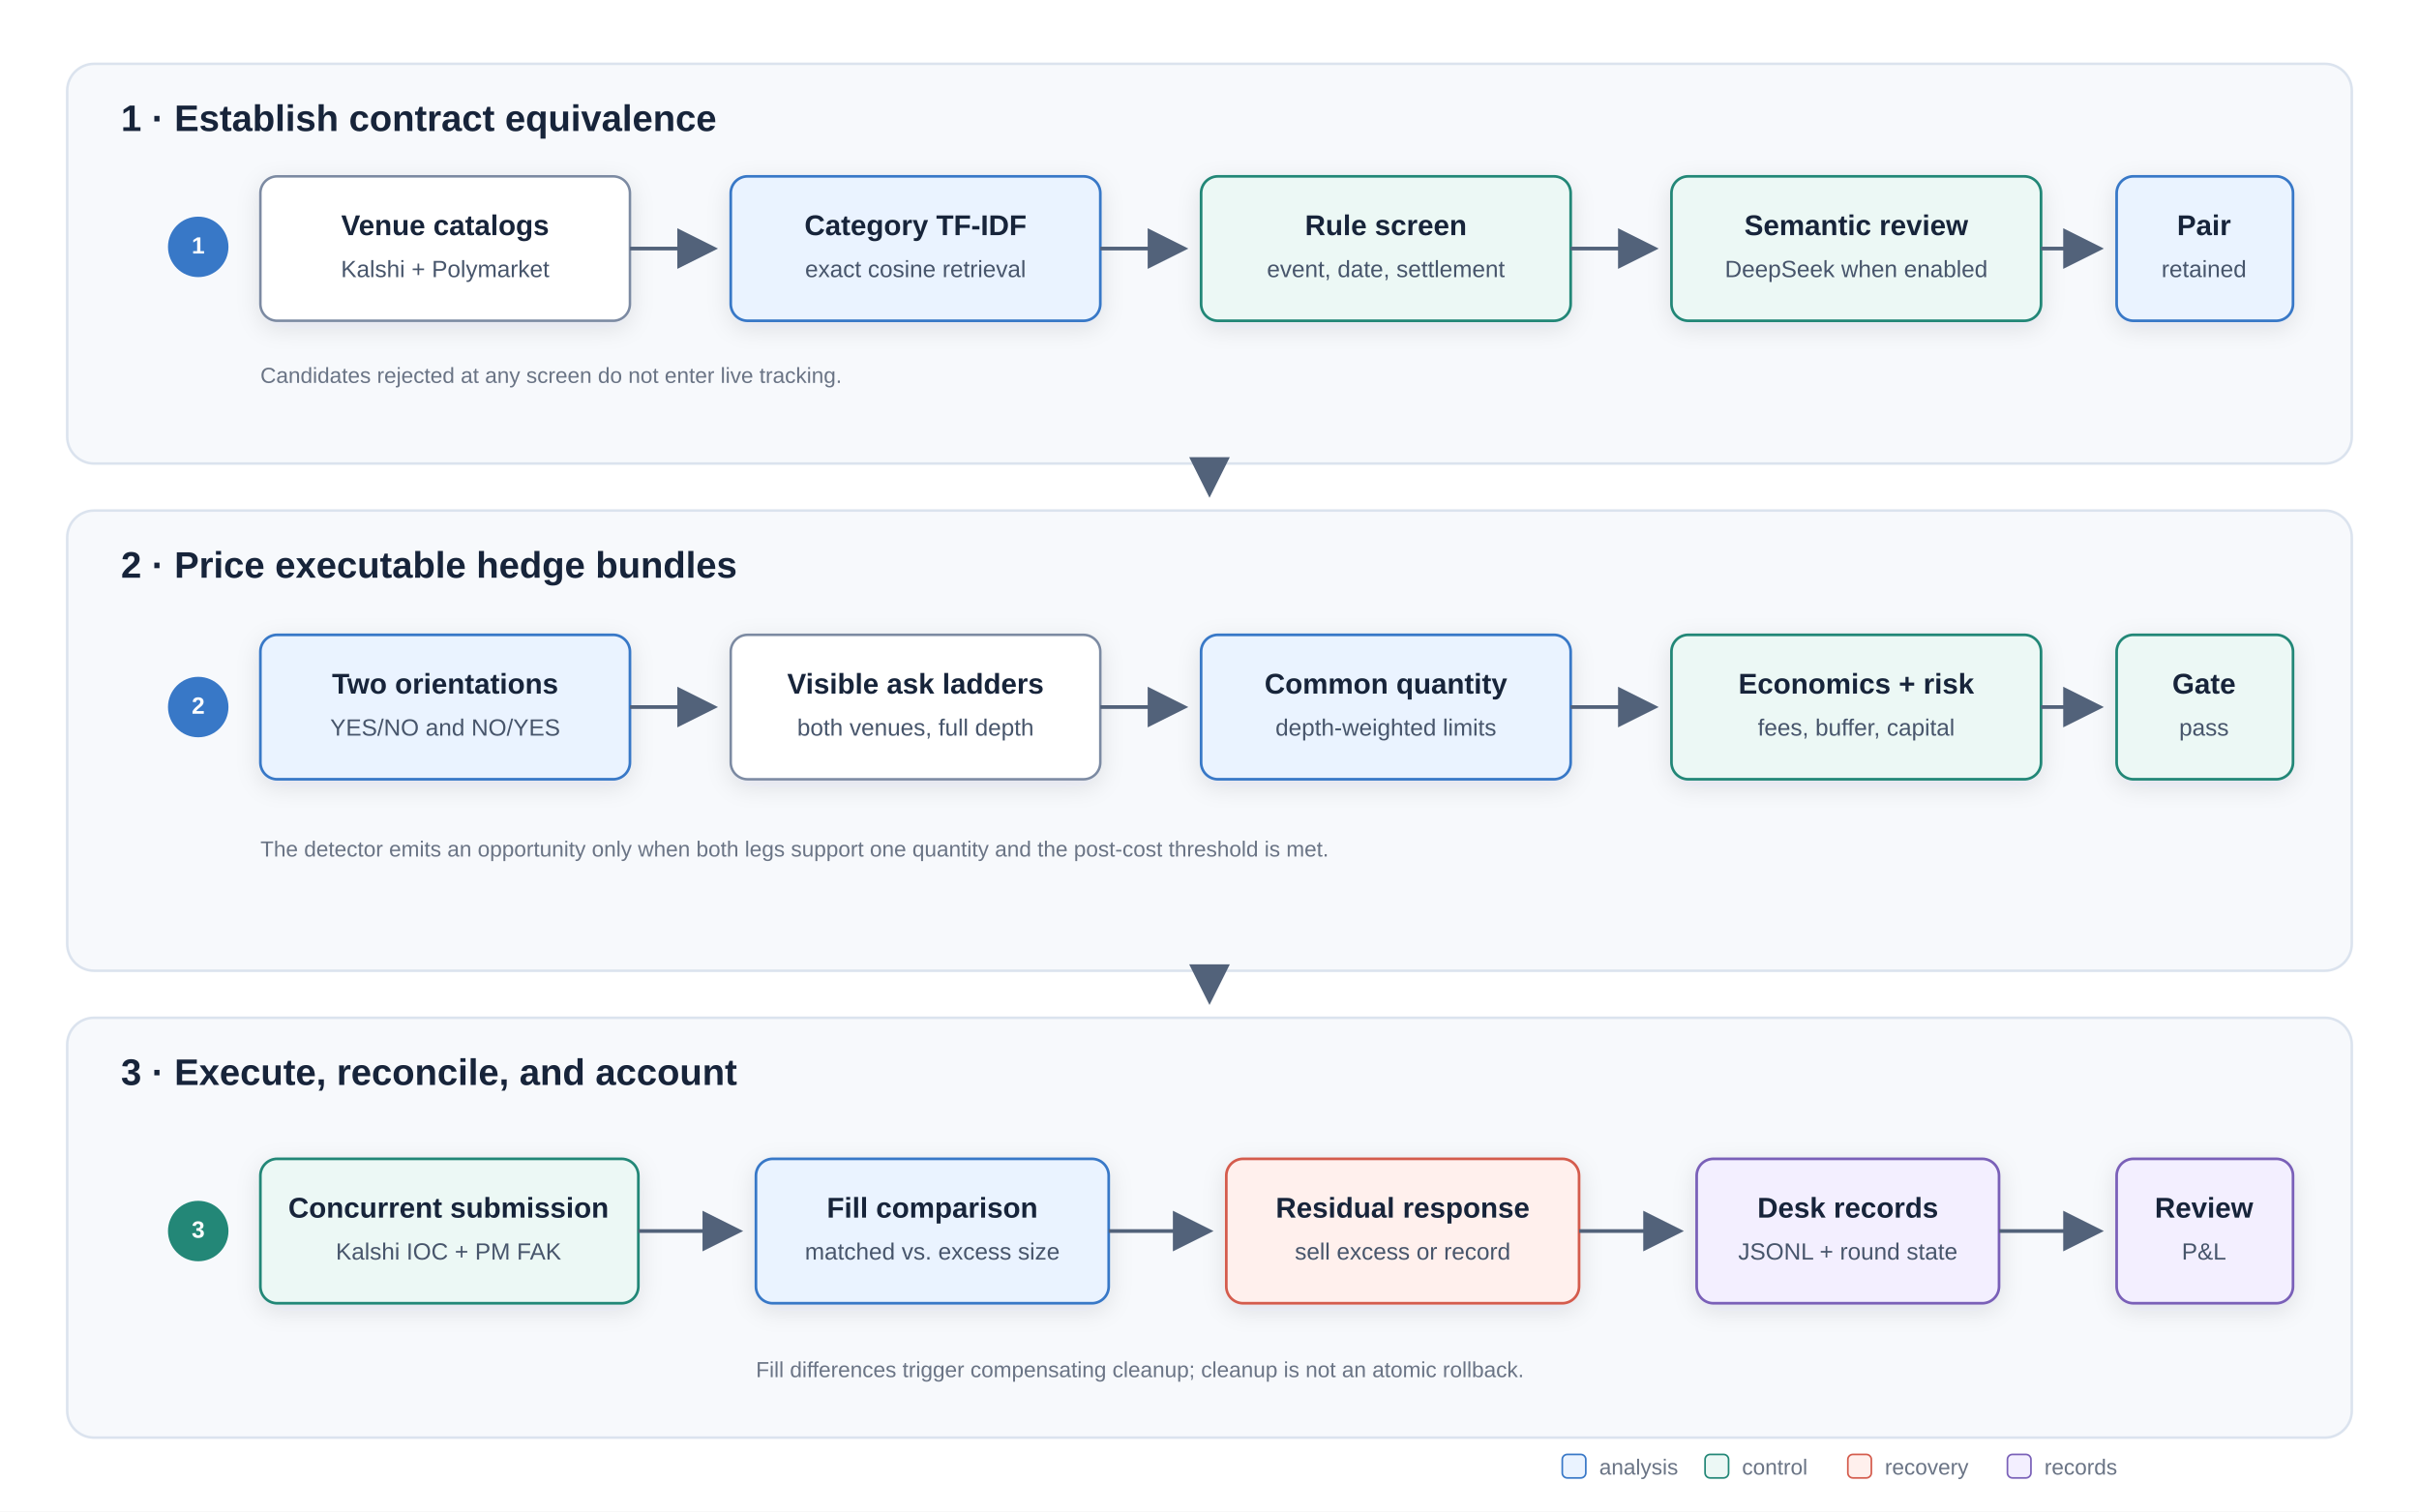
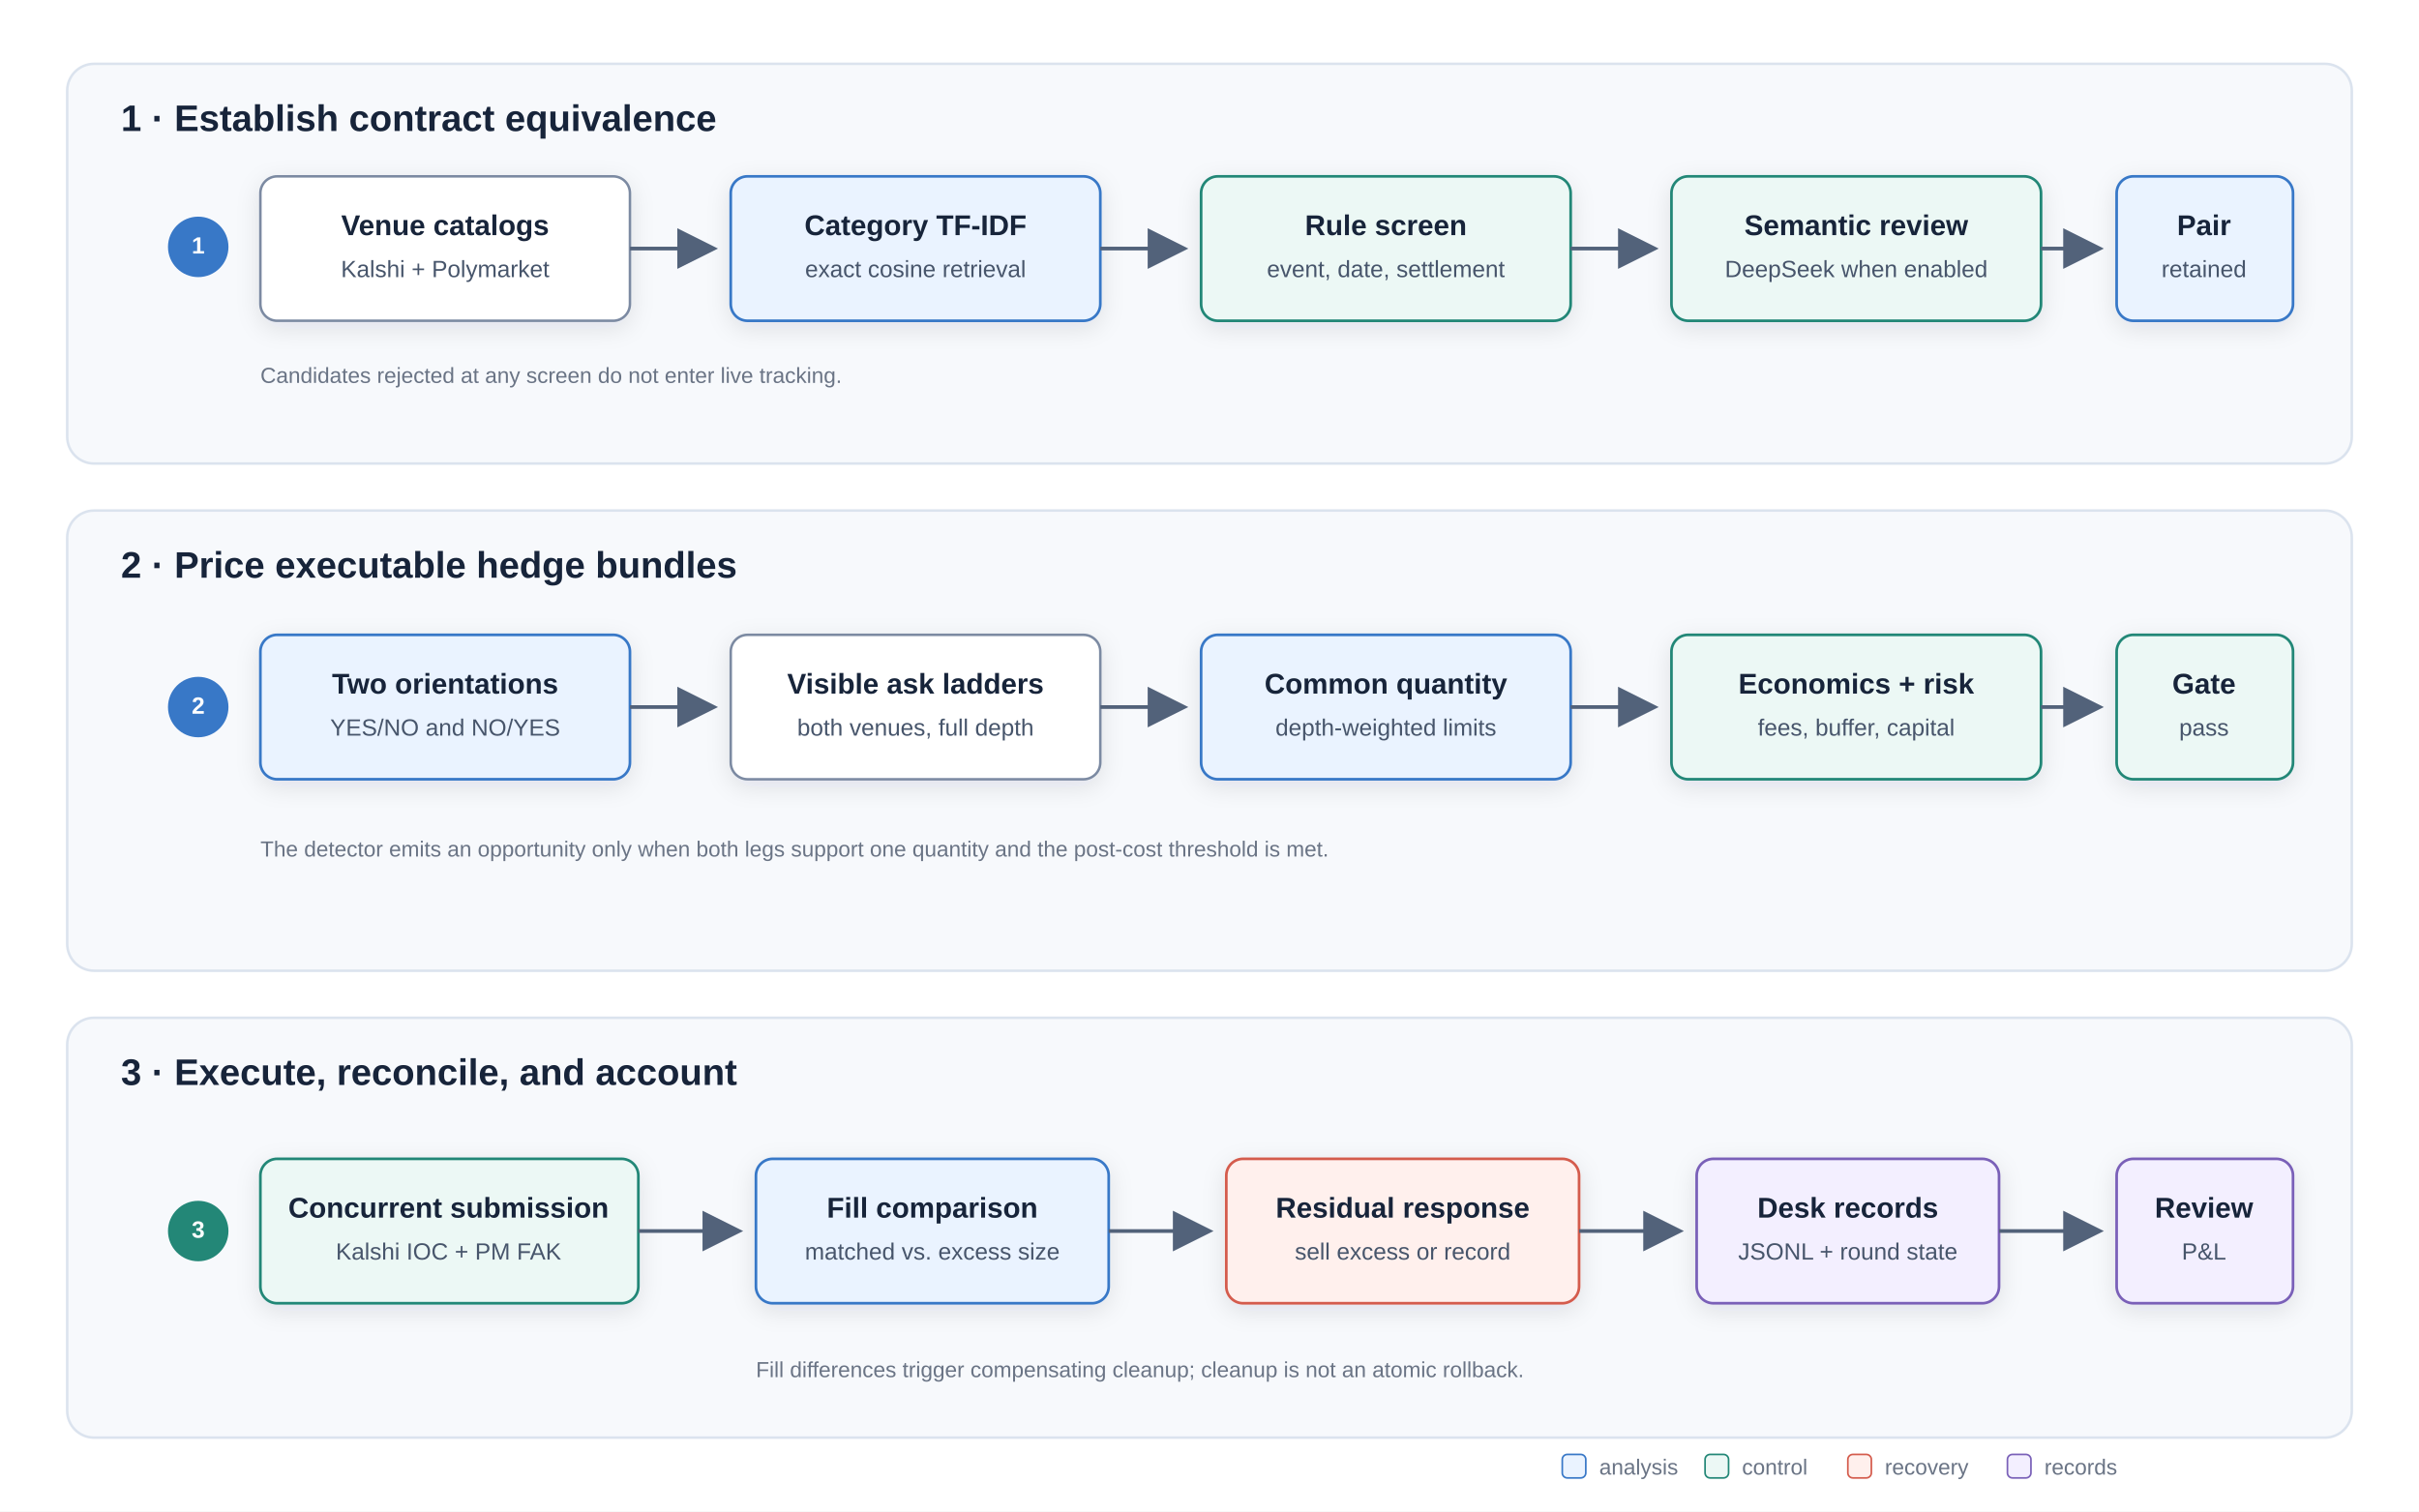
<svg xmlns="http://www.w3.org/2000/svg" width="1440" height="900" viewBox="0 0 1440 900" role="img" aria-labelledby="title desc">
  <defs>
    <filter id="shadow" x="-20%" y="-20%" width="140%" height="140%">
      <feDropShadow dx="0" dy="4" stdDeviation="7" flood-color="#14213d" flood-opacity="0.10" />
    </filter>
    <marker id="arrow" markerWidth="11" markerHeight="11" refX="9" refY="5.5" orient="auto">
      <path d="M0 0 L11 5.5 L0 11 Z" fill="#52627a" />
    </marker>
    <style>
      .lane{fill:#f7f9fc;stroke:#dbe3ee;stroke-width:1.5}.source{fill:#fff;stroke:#7b8aa2;stroke-width:1.5;filter:url(#shadow)}
      .analysis{fill:#eaf3ff;stroke:#3878c7;stroke-width:1.6;filter:url(#shadow)}.control{fill:#ecf8f5;stroke:#238777;stroke-width:1.6;filter:url(#shadow)}
      .recovery{fill:#fff0ed;stroke:#d45c4d;stroke-width:1.6;filter:url(#shadow)}.store{fill:#f3efff;stroke:#7a61b8;stroke-width:1.6;filter:url(#shadow)}
      .heading{font:700 22px Arial,sans-serif;fill:#17243a}.step{font:700 17px Arial,sans-serif;fill:#17243a;text-anchor:middle}.detail{font:14px Arial,sans-serif;fill:#47556b;text-anchor:middle}
      .number{font:700 14px Arial,sans-serif;fill:#fff;text-anchor:middle;dominant-baseline:middle}.flow{fill:none;stroke:#52627a;stroke-width:2.2;marker-end:url(#arrow)}
      .note{font:13px Arial,sans-serif;fill:#6a7485}
    </style>
  </defs>
  <rect width="1440" height="900" fill="#fff" />
  <rect class="lane" x="40" y="38" width="1360" height="238" rx="16" />
  <text class="heading" x="72" y="78">1 · Establish contract equivalence</text>
  <circle cx="118" cy="147" r="18" fill="#3878c7" />
  <text class="number" x="118" y="147">1</text>
  <rect class="source" x="155" y="105" width="220" height="86" rx="10" />
  <text class="step" x="265" y="140">Venue catalogs</text>
  <text class="detail" x="265" y="165">Kalshi + Polymarket</text>
  <rect class="analysis" x="435" y="105" width="220" height="86" rx="10" />
  <text class="step" x="545" y="140">Category TF-IDF</text>
  <text class="detail" x="545" y="165">exact cosine retrieval</text>
  <rect class="control" x="715" y="105" width="220" height="86" rx="10" />
  <text class="step" x="825" y="140">Rule screen</text>
  <text class="detail" x="825" y="165">event, date, settlement</text>
  <rect class="control" x="995" y="105" width="220" height="86" rx="10" />
  <text class="step" x="1105" y="140">Semantic review</text>
  <text class="detail" x="1105" y="165">DeepSeek when enabled</text>
  <rect class="analysis" x="1260" y="105" width="105" height="86" rx="10" />
  <text class="step" x="1312" y="140">Pair</text>
  <text class="detail" x="1312" y="165">retained</text>
  <path class="flow" d="M375 148 H423" />
  <path class="flow" d="M655 148 H703" />
  <path class="flow" d="M935 148 H983" />
  <path class="flow" d="M1215 148 H1248" />
  <text class="note" x="155" y="228">Candidates rejected at any screen do not enter live tracking.</text>
  <rect class="lane" x="40" y="304" width="1360" height="274" rx="16" />
  <text class="heading" x="72" y="344">2 · Price executable hedge bundles</text>
  <circle cx="118" cy="421" r="18" fill="#3878c7" />
  <text class="number" x="118" y="421">2</text>
  <rect class="analysis" x="155" y="378" width="220" height="86" rx="10" />
  <text class="step" x="265" y="413">Two orientations</text>
  <text class="detail" x="265" y="438">YES/NO and NO/YES</text>
  <rect class="source" x="435" y="378" width="220" height="86" rx="10" />
  <text class="step" x="545" y="413">Visible ask ladders</text>
  <text class="detail" x="545" y="438">both venues, full depth</text>
  <rect class="analysis" x="715" y="378" width="220" height="86" rx="10" />
  <text class="step" x="825" y="413">Common quantity</text>
  <text class="detail" x="825" y="438">depth-weighted limits</text>
  <rect class="control" x="995" y="378" width="220" height="86" rx="10" />
  <text class="step" x="1105" y="413">Economics + risk</text>
  <text class="detail" x="1105" y="438">fees, buffer, capital</text>
  <rect class="control" x="1260" y="378" width="105" height="86" rx="10" />
  <text class="step" x="1312" y="413">Gate</text>
  <text class="detail" x="1312" y="438">pass</text>
-   <path class="flow" d="M720 276 V292" />
  <path class="flow" d="M375 421 H423" />
  <path class="flow" d="M655 421 H703" />
  <path class="flow" d="M935 421 H983" />
  <path class="flow" d="M1215 421 H1248" />
  <text class="note" x="155" y="510">The detector emits an opportunity only when both legs support one quantity and the post-cost threshold is met.</text>
  <rect class="lane" x="40" y="606" width="1360" height="250" rx="16" />
  <text class="heading" x="72" y="646">3 · Execute, reconcile, and account</text>
  <circle cx="118" cy="733" r="18" fill="#238777" />
  <text class="number" x="118" y="733">3</text>
  <rect class="control" x="155" y="690" width="225" height="86" rx="10" />
  <text class="step" x="267" y="725">Concurrent submission</text>
  <text class="detail" x="267" y="750">Kalshi IOC + PM FAK</text>
  <rect class="analysis" x="450" y="690" width="210" height="86" rx="10" />
  <text class="step" x="555" y="725">Fill comparison</text>
  <text class="detail" x="555" y="750">matched vs. excess size</text>
  <rect class="recovery" x="730" y="690" width="210" height="86" rx="10" />
  <text class="step" x="835" y="725">Residual response</text>
  <text class="detail" x="835" y="750">sell excess or record</text>
  <rect class="store" x="1010" y="690" width="180" height="86" rx="10" />
  <text class="step" x="1100" y="725">Desk records</text>
  <text class="detail" x="1100" y="750">JSONL + round state</text>
  <rect class="store" x="1260" y="690" width="105" height="86" rx="10" />
  <text class="step" x="1312" y="725">Review</text>
  <text class="detail" x="1312" y="750">P&amp;L</text>
-   <path class="flow" d="M720 578 V594" />
  <path class="flow" d="M380 733 H438" />
  <path class="flow" d="M660 733 H718" />
  <path class="flow" d="M940 733 H998" />
  <path class="flow" d="M1190 733 H1248" />
  <text class="note" x="450" y="820">Fill differences trigger compensating cleanup; cleanup is not an atomic rollback.</text>
  <rect x="930" y="866" width="14" height="14" rx="3" fill="#eaf3ff" stroke="#3878c7" />
  <text class="note" x="952" y="878">analysis</text>
  <rect x="1015" y="866" width="14" height="14" rx="3" fill="#ecf8f5" stroke="#238777" />
  <text class="note" x="1037" y="878">control</text>
  <rect x="1100" y="866" width="14" height="14" rx="3" fill="#fff0ed" stroke="#d45c4d" />
  <text class="note" x="1122" y="878">recovery</text>
  <rect x="1195" y="866" width="14" height="14" rx="3" fill="#f3efff" stroke="#7a61b8" />
  <text class="note" x="1217" y="878">records</text>
</svg>
